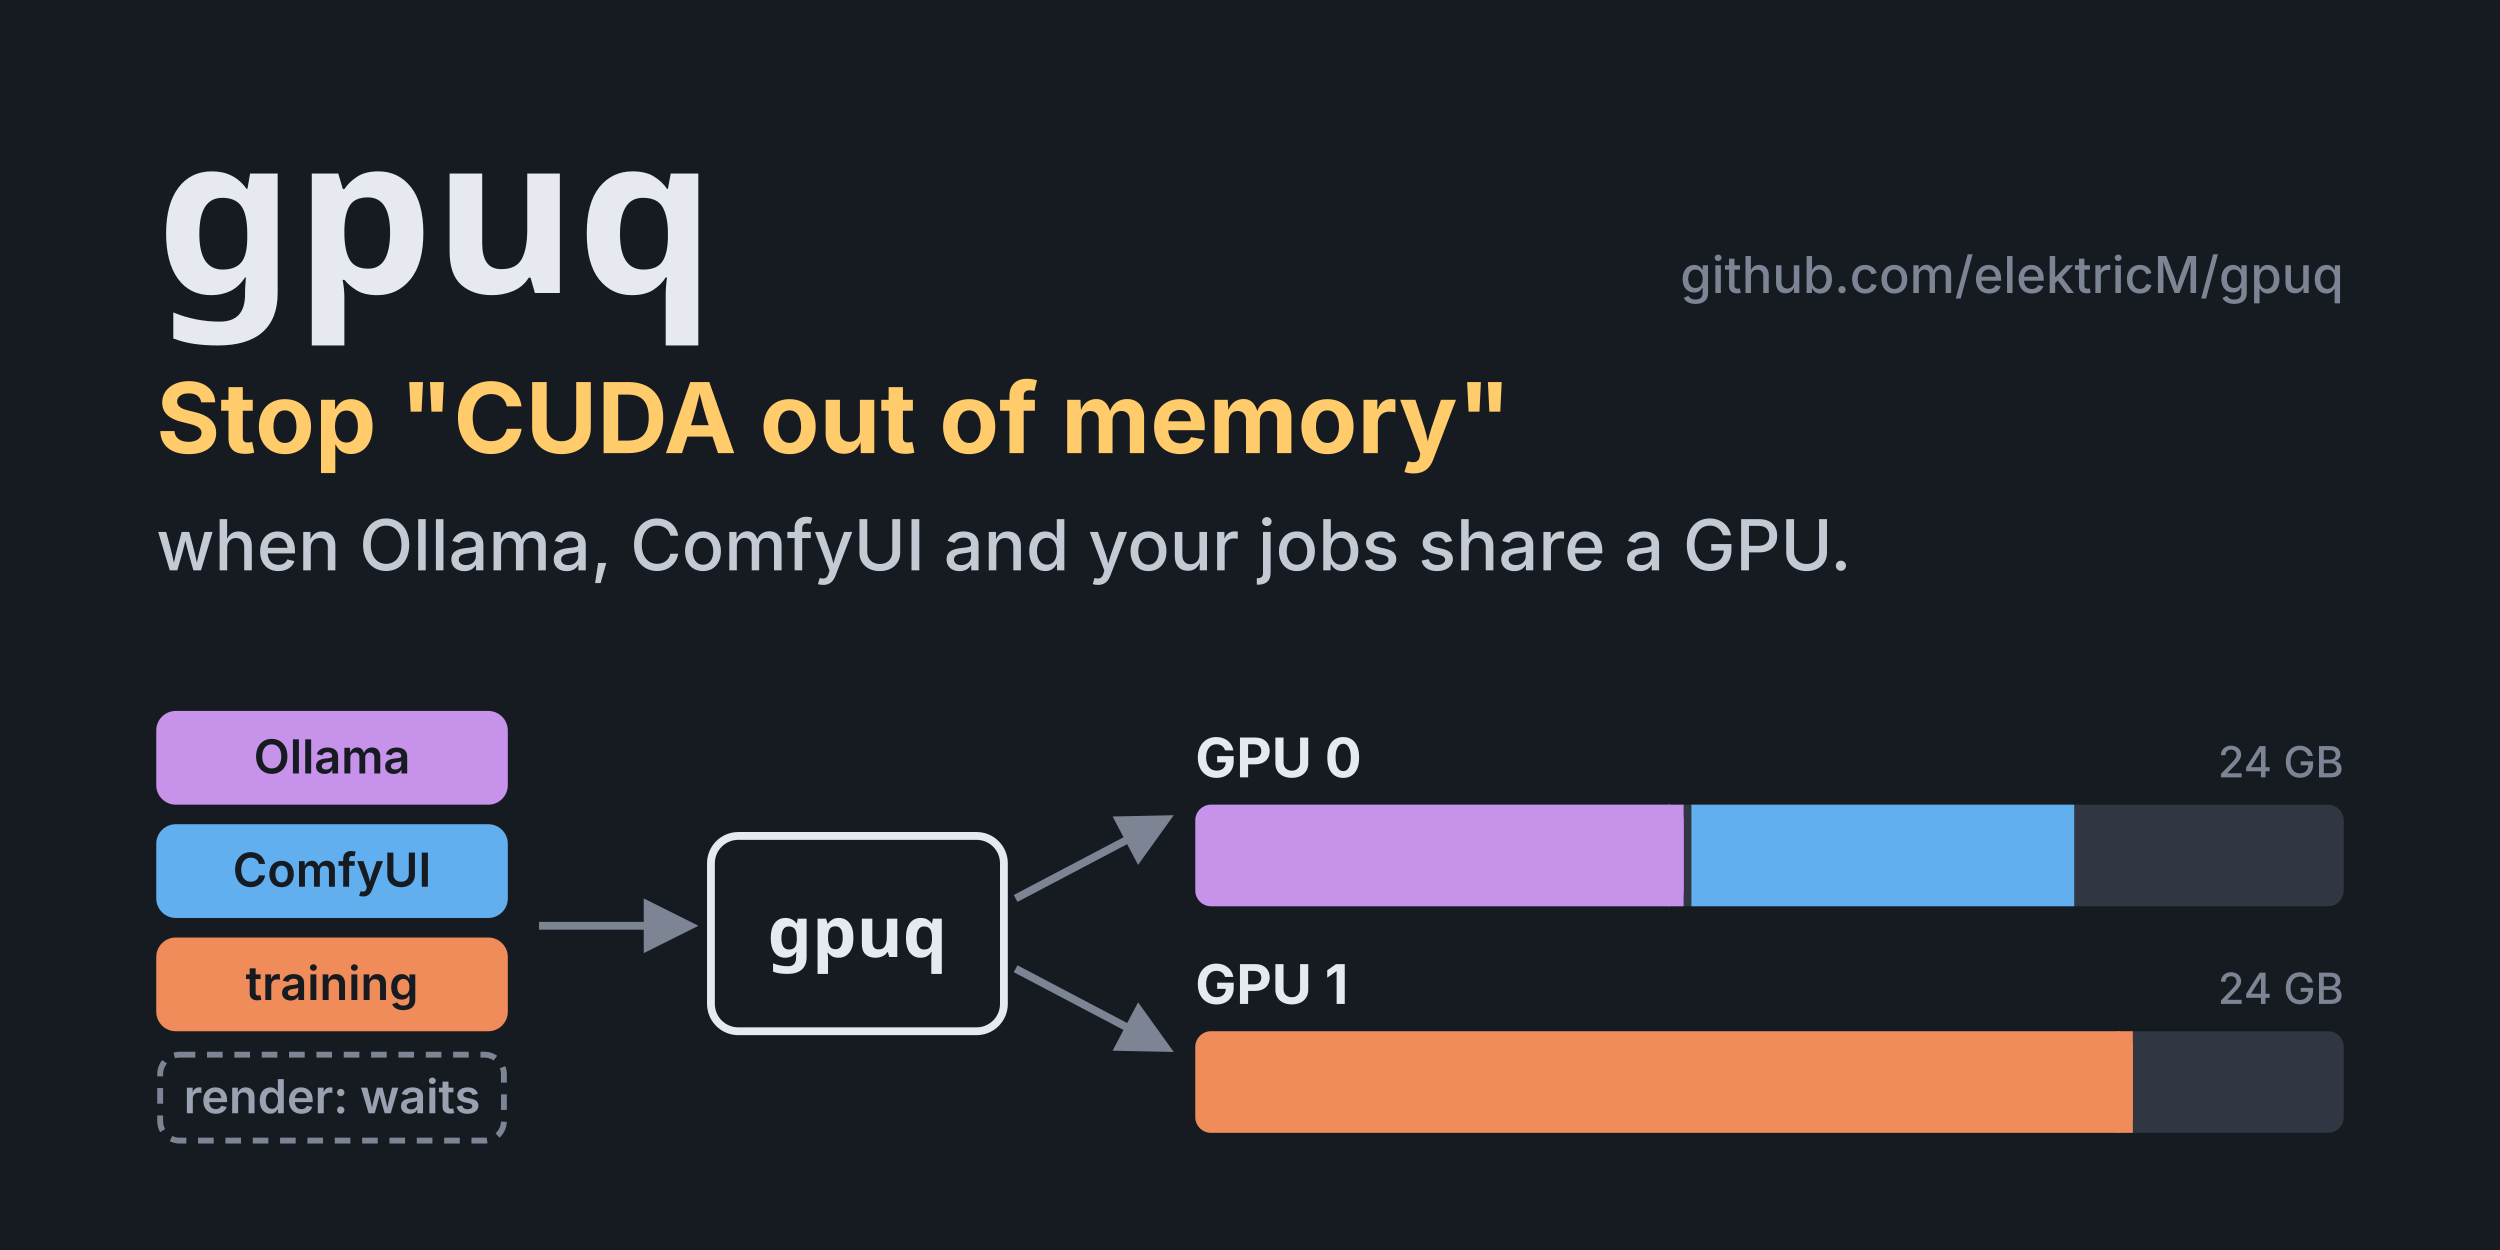
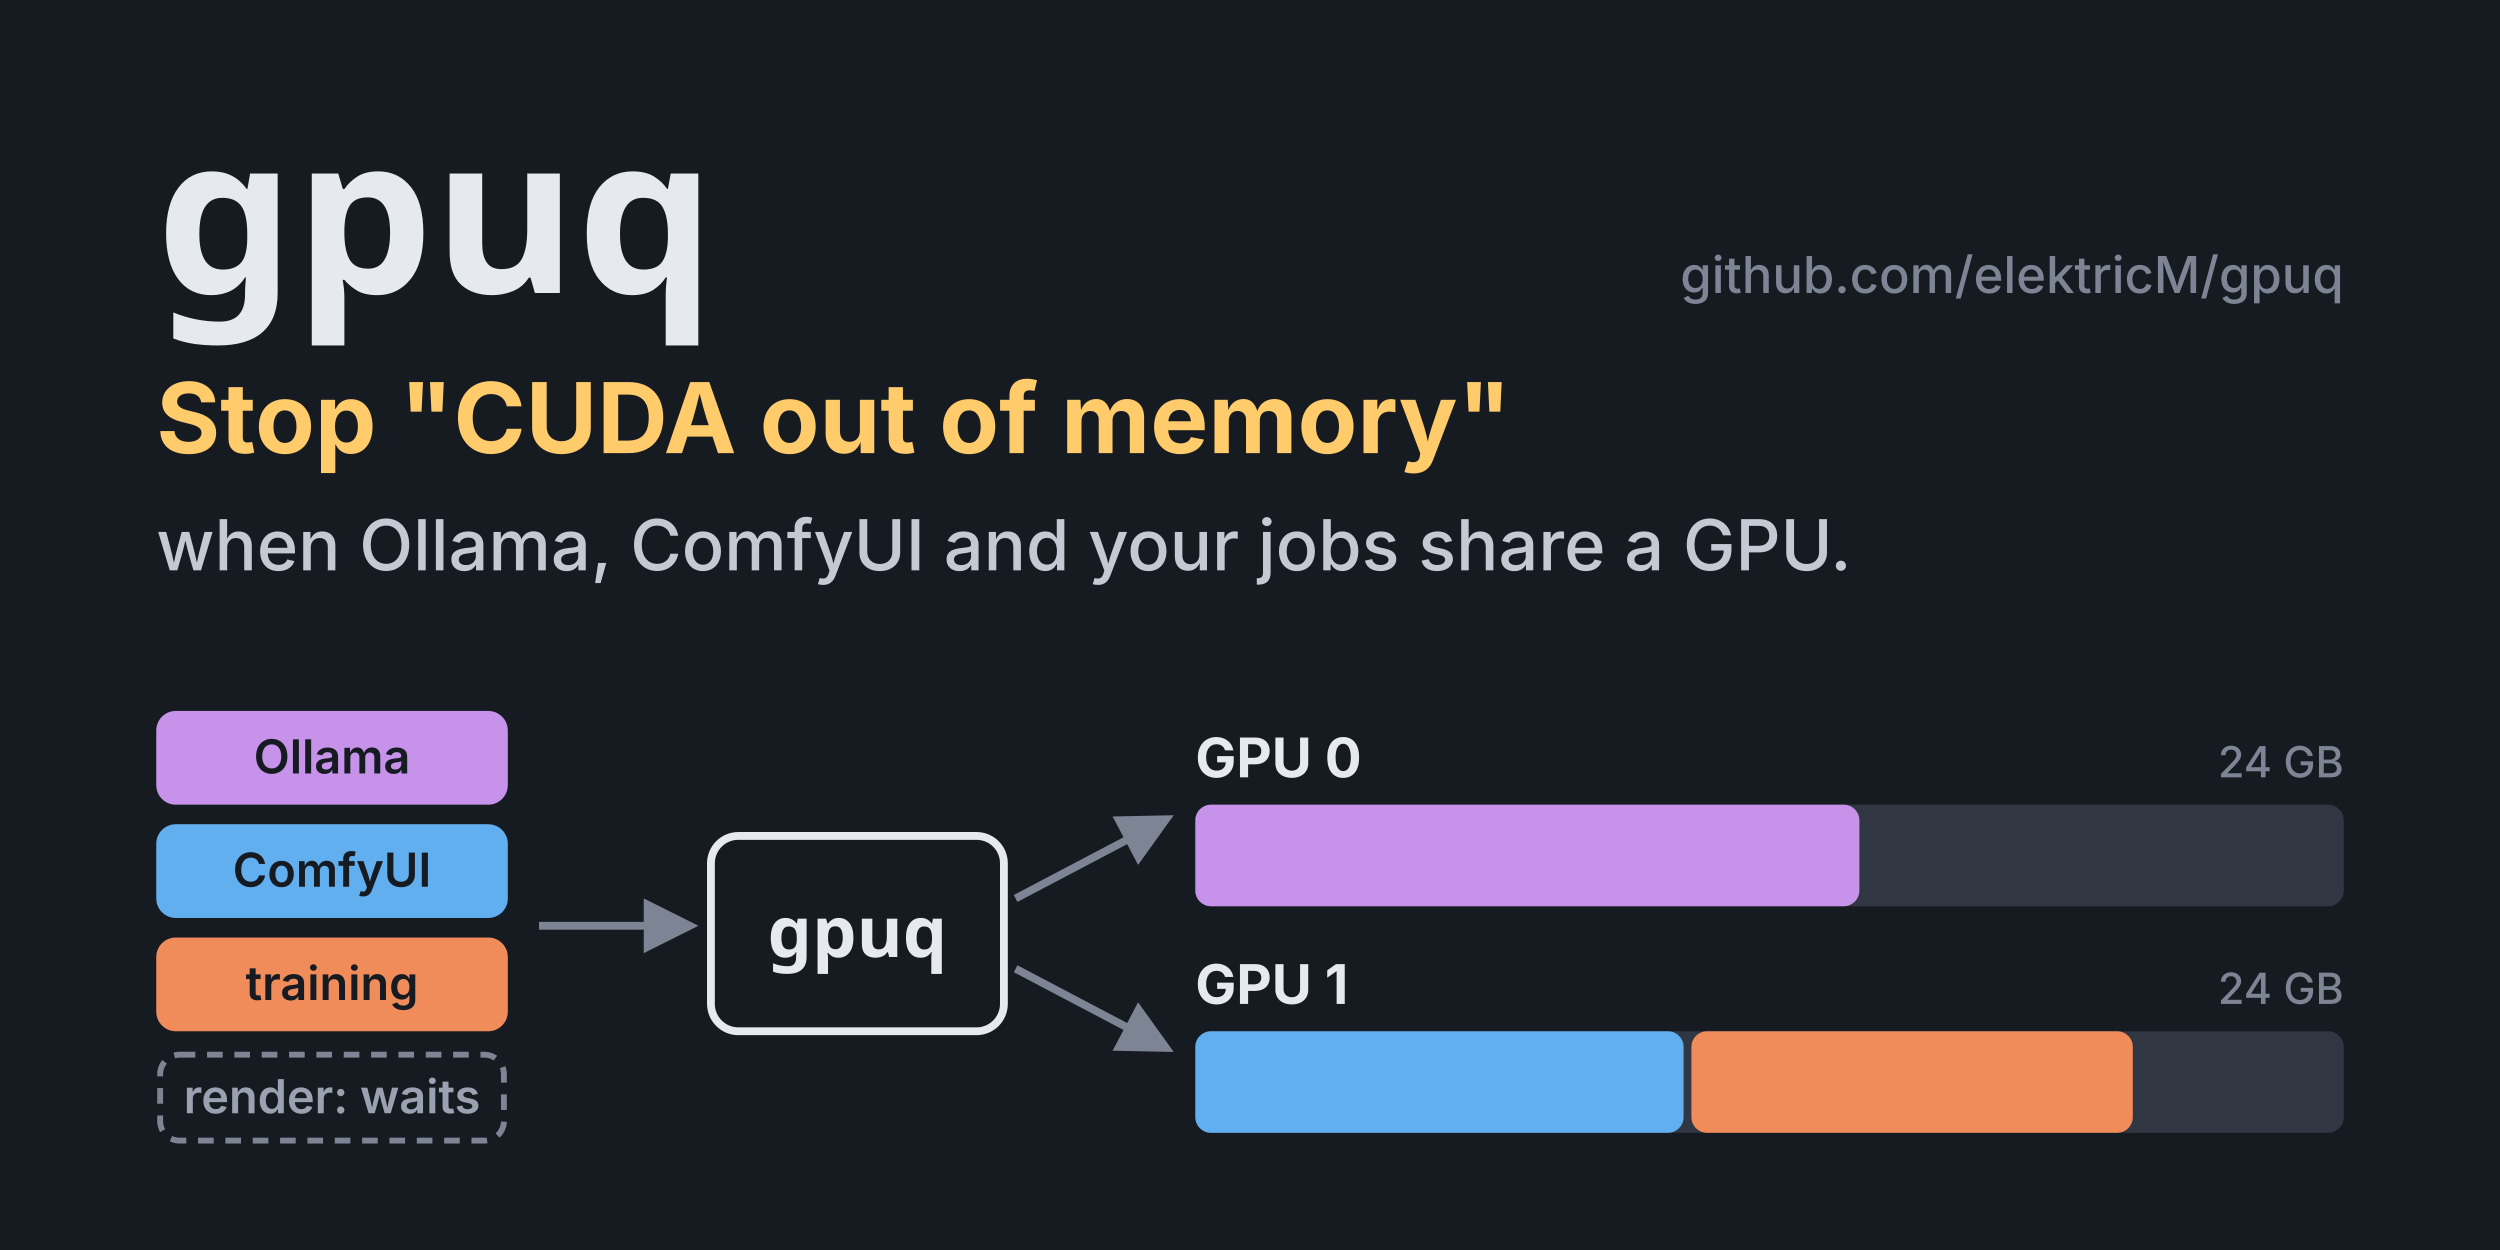
<svg xmlns="http://www.w3.org/2000/svg" width="1280" height="640" viewBox="0 0 1280 640">
  <defs>
    <marker id="arrow" viewBox="0 0 10 10" refX="8" refY="5" markerWidth="7" markerHeight="7" orient="auto">
      <path d="M0,0 L10,5 L0,10 z" fill="#7d8594" />
    </marker>
  </defs>
  <rect width="1280" height="640" fill="#161b22" />
  <text x="80" y="150" font-family="JetBrains Mono" font-weight="800" font-size="112" fill="#e6e9ef">gpuq</text>
  <text x="80" y="232" font-family="Inter" font-weight="700" font-size="50" fill="#ffcb6b">Stop "CUDA out of memory"</text>
  <text x="80" y="292" font-family="Inter" font-weight="500" font-size="36" fill="#c4cad4">when Ollama, ComfyUI and your jobs share a GPU.</text>
  <g font-family="Inter" font-weight="600" font-size="24" fill="#161b22">
    <rect x="80" y="364" width="180" height="48" rx="10" fill="#c792ea" />
    <text x="170" y="396" text-anchor="middle">Ollama</text>
    <rect x="80" y="422" width="180" height="48" rx="10" fill="#61afef" />
    <text x="170" y="454" text-anchor="middle">ComfyUI</text>
    <rect x="80" y="480" width="180" height="48" rx="10" fill="#f08c5a" />
    <text x="170" y="512" text-anchor="middle">training</text>
    <rect x="82" y="540" width="176" height="44" rx="10" fill="none" stroke="#7d8594" stroke-width="3" stroke-dasharray="8 6" />
    <text x="170" y="570" text-anchor="middle" fill="#9aa2b1">render: waits</text>
  </g>
  <line x1="276" y1="474" x2="352" y2="474" stroke="#7d8594" stroke-width="4" marker-end="url(#arrow)" />
  <rect x="364" y="428" width="150" height="100" rx="14" fill="none" stroke="#e6e9ef" stroke-width="4" />
  <text x="439" y="490" text-anchor="middle" font-family="JetBrains Mono" font-weight="800" font-size="36" fill="#e6e9ef">gpuq</text>
  <line x1="520" y1="460" x2="596" y2="420" stroke="#7d8594" stroke-width="4" marker-end="url(#arrow)" />
  <line x1="520" y1="496" x2="596" y2="536" stroke="#7d8594" stroke-width="4" marker-end="url(#arrow)" />
  <g font-family="Inter" font-weight="700" font-size="28" fill="#e6e9ef">
    <text x="612" y="398">GPU 0</text>
    <text x="612" y="514">GPU 1</text>
  </g>
  <g font-family="Inter" font-weight="500" font-size="22" fill="#7d8594">
    <text x="1200" y="398" text-anchor="end">24 GB</text>
    <text x="1200" y="514" text-anchor="end">24 GB</text>
  </g>
  <rect x="612" y="412" width="588" height="52" rx="8" fill="#303642" />
-   <rect x="612" y="412" width="250" height="52" rx="8" fill="#c792ea" />
-   <rect x="854" y="412" width="8" height="52" fill="#c792ea" />
-   <rect x="866" y="412" width="196" height="52" fill="#61afef" />
+   <rect x="612" y="412" width="340" height="52" rx="8" fill="#c792ea" />
  <rect x="612" y="528" width="588" height="52" rx="8" fill="#303642" />
-   <rect x="612" y="528" width="480" height="52" rx="8" fill="#f08c5a" />
-   <rect x="1084" y="528" width="8" height="52" fill="#f08c5a" />
+   <rect x="612" y="528" width="250" height="52" rx="8" fill="#61afef" />
+   <rect x="866" y="528" width="226" height="52" rx="8" fill="#f08c5a" />
  <text x="1200" y="150" text-anchor="end" font-family="Inter" font-weight="500" font-size="26" fill="#7d8594">github.com/elektricM/gpuq</text>
</svg>
